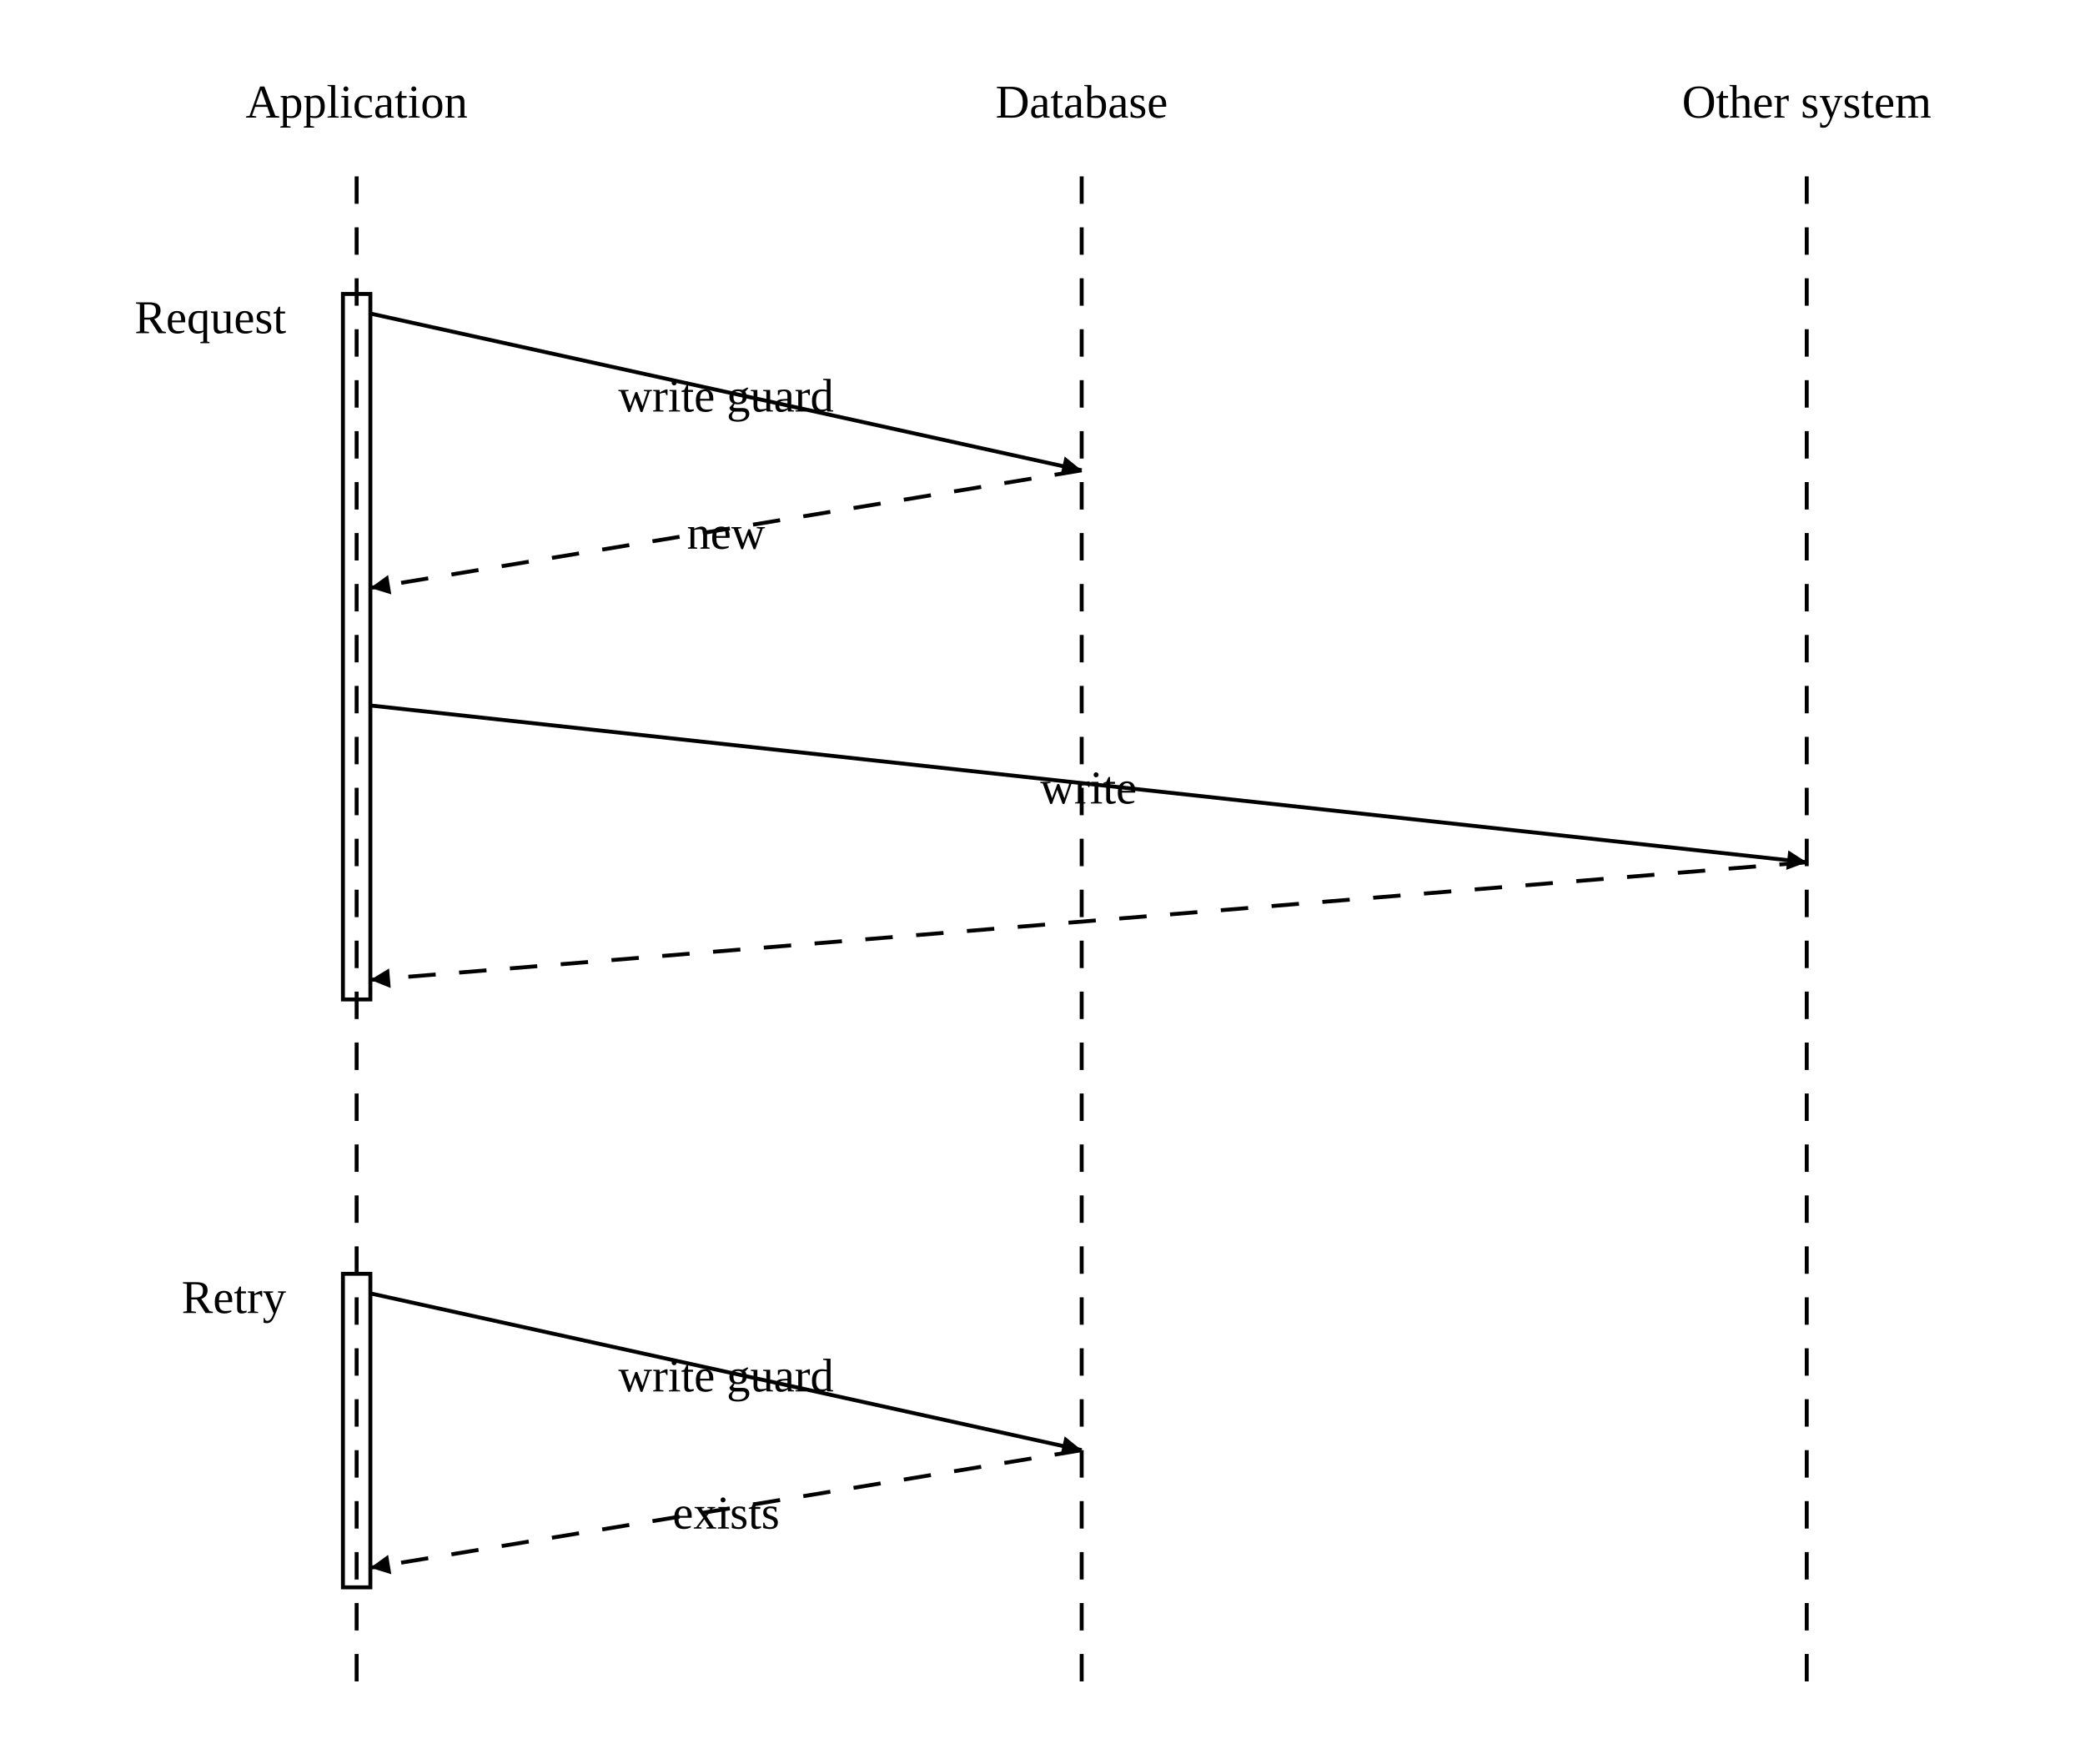
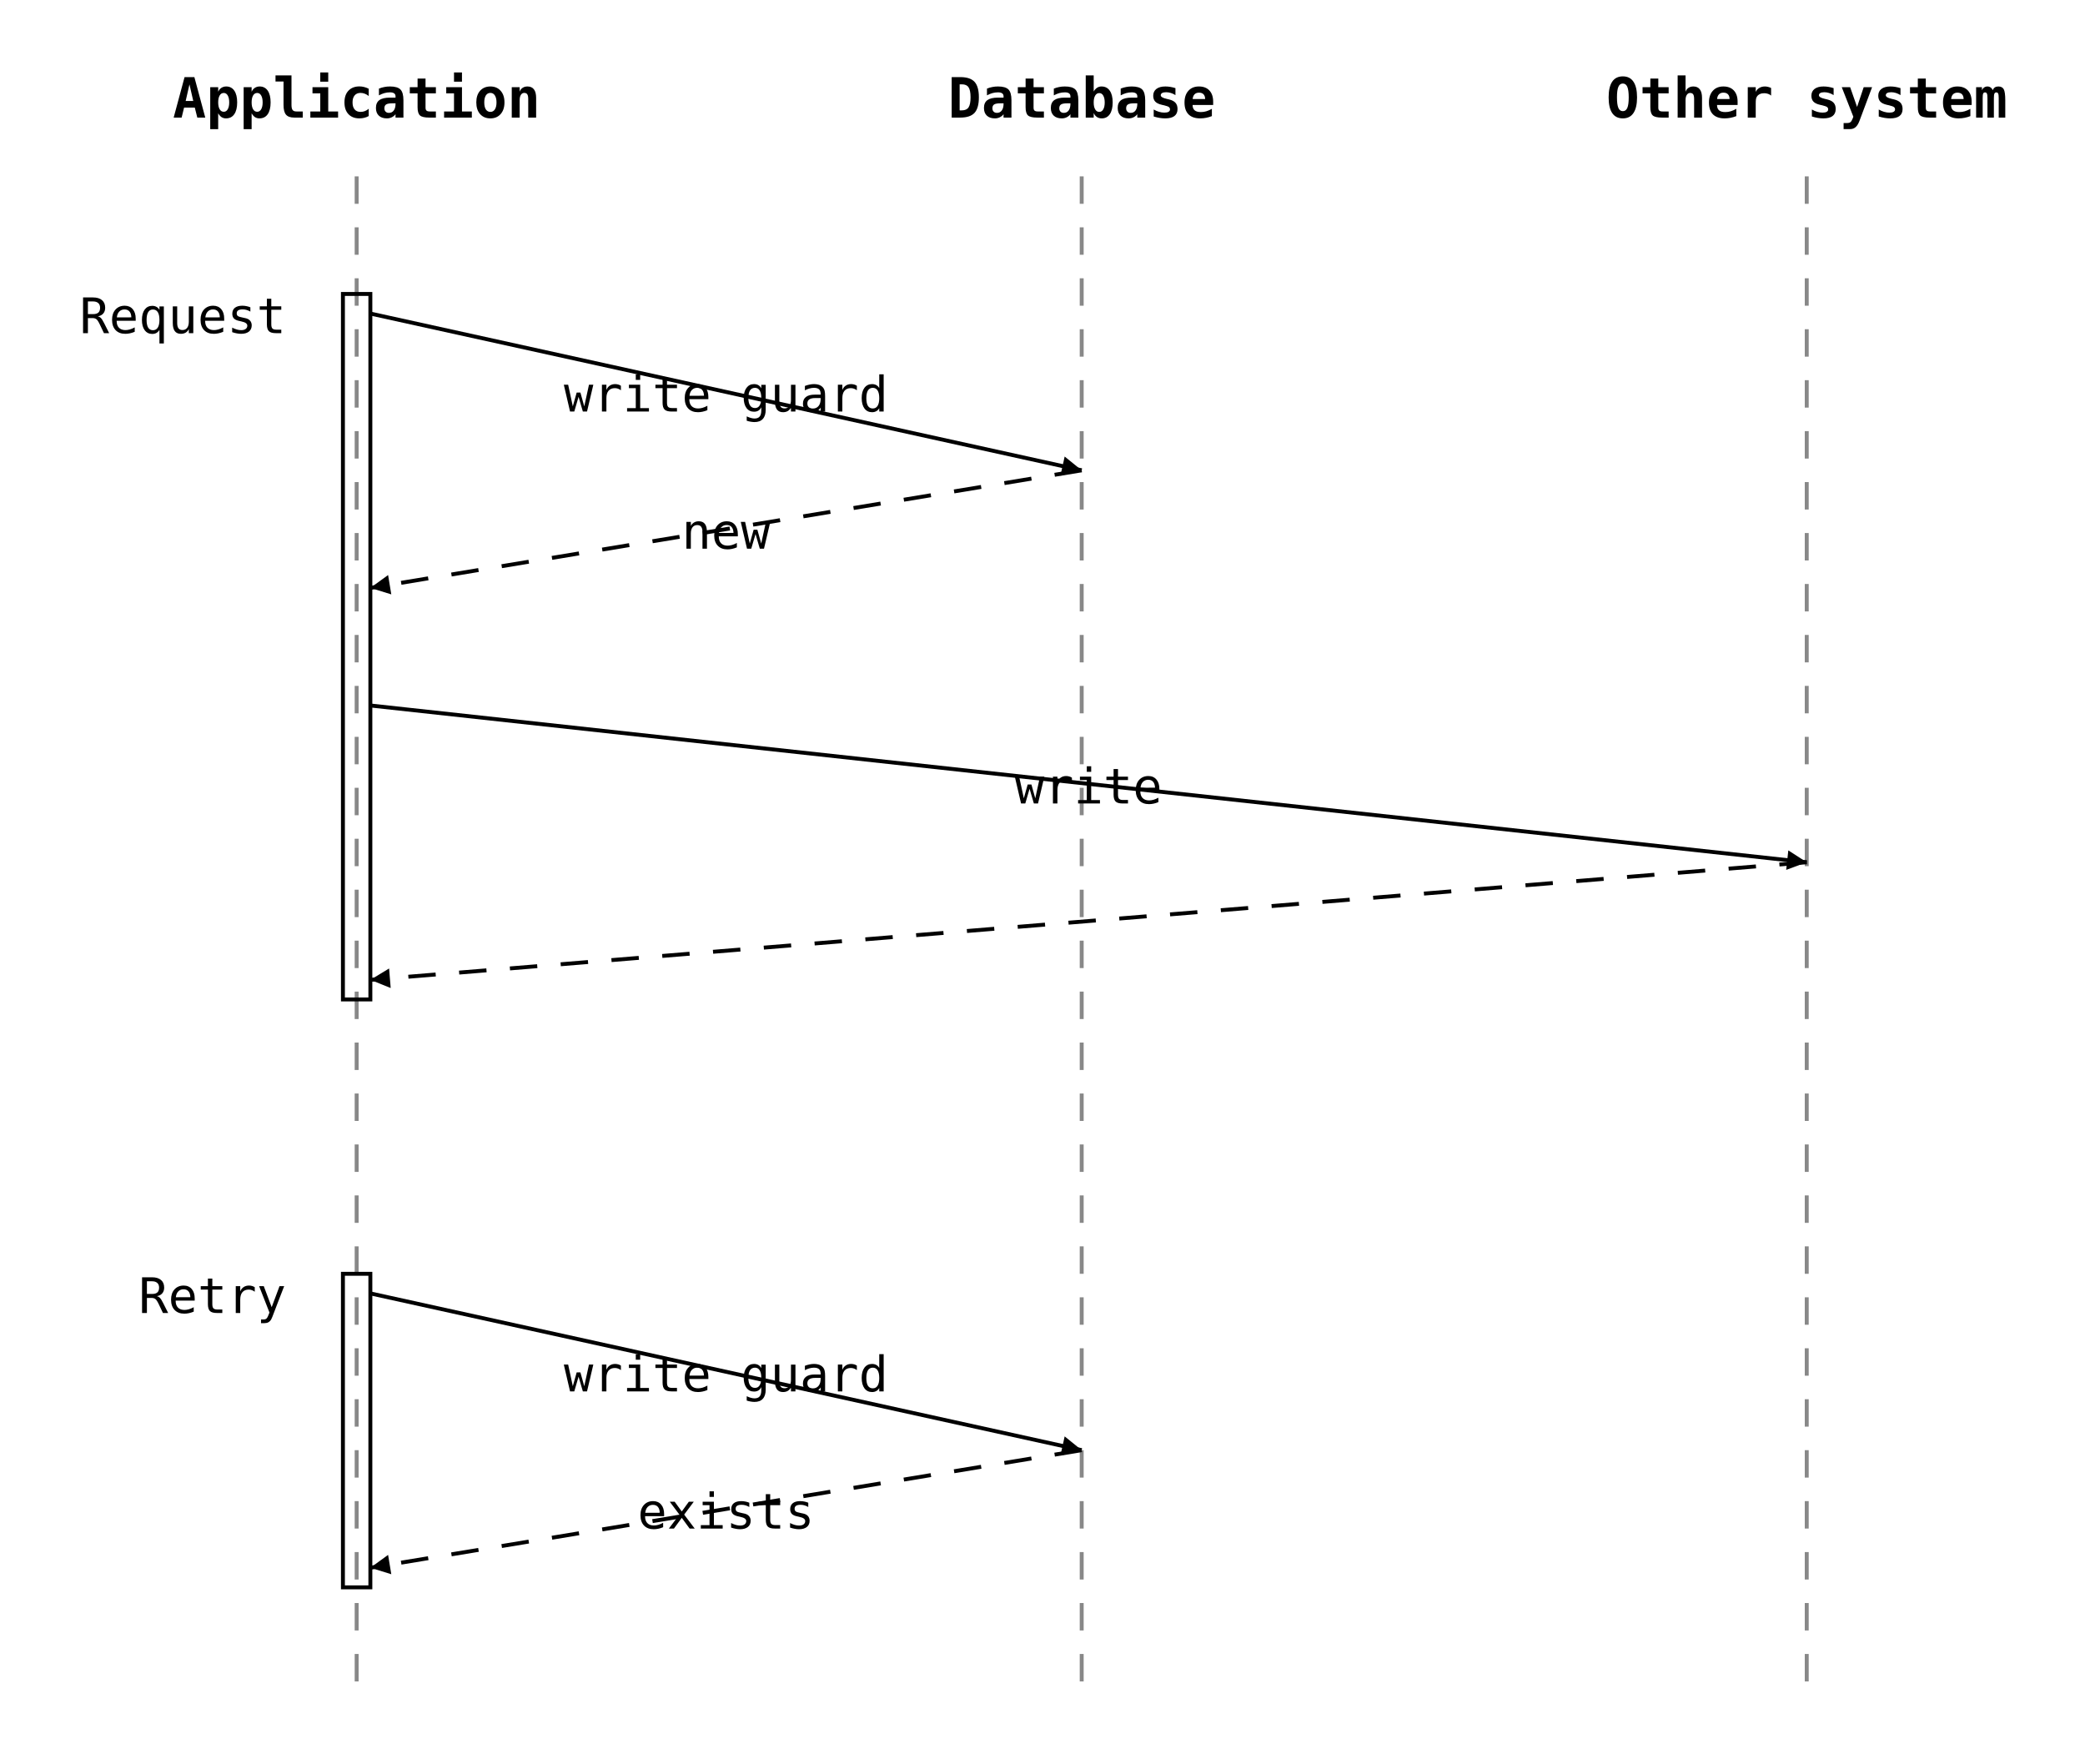
- <svg xmlns="http://www.w3.org/2000/svg" class="diagram" width="532" height="450" viewBox="0 0 532 450">
+ <svg xmlns="http://www.w3.org/2000/svg" class="diagram" width="532" height="450" viewBox="0 0 532 450" font-family="monospace" font-size="12.5">
  <defs>
    <marker id="write-guard-arrow" viewBox="0 0 10 10" refX="10" refY="5" markerWidth="5" markerHeight="5" orient="auto-start-reverse">
      <path class="d-arrowhead" d="M0,0 L10,5 L0,10 z" fill="currentColor" />
    </marker>
  </defs>
-   <text class="d-heading" x="91" y="30" text-anchor="middle" fill="currentColor">Application</text>
-   <text class="d-heading" x="276" y="30" text-anchor="middle" fill="currentColor">Database</text>
-   <text class="d-heading" x="461" y="30" text-anchor="middle" fill="currentColor">Other system</text>
-   <path class="d-line d-thin d-dashed d-muted" d="M91,45 V430 M276,45 V430 M461,45 V430" fill="none" stroke="currentColor" stroke-dasharray="7 6" />
-   <path class="d-line d-dotted d-muted" d="M20,290 H512" stroke-dasharray="0 7" stroke-linecap="round" />
+   <text class="d-heading" x="91" y="30" text-anchor="middle" fill="currentColor" font-size="14.17" font-weight="bold">Application</text>
+   <text class="d-heading" x="276" y="30" text-anchor="middle" fill="currentColor" font-size="14.17" font-weight="bold">Database</text>
+   <text class="d-heading" x="461" y="30" text-anchor="middle" fill="currentColor" font-size="14.17" font-weight="bold">Other system</text>
+   <path class="d-line d-thin d-dashed d-muted" d="M91,45 V430 M276,45 V430 M461,45 V430" fill="none" stroke="currentColor" stroke-dasharray="7 6" color="#888888" />
+   <path class="d-line d-dotted d-muted" d="M20,290 H512" stroke-dasharray="0 7" stroke-linecap="round" color="#888888" />
  <rect class="d-shape d-thin d-knockout" x="87.5" y="75" width="7" height="180" fill="none" stroke="currentColor" />
  <rect class="d-shape d-thin d-knockout" x="87.5" y="325" width="7" height="80" fill="none" stroke="currentColor" />
  <text x="73" y="85" text-anchor="end" fill="currentColor">Request</text>
  <path class="d-line" d="M94.5,80 L276,120" fill="none" stroke="currentColor" marker-end="url(#write-guard-arrow)" />
  <rect class="d-knockout" x="140" y="92" width="90.5" height="18" fill="none" />
  <text x="185.25" y="105" text-anchor="middle" fill="currentColor">write guard</text>
  <path class="d-line d-dashed" d="M276,120 L94.5,150" fill="none" stroke="currentColor" marker-end="url(#write-guard-arrow)" stroke-dasharray="7 6" />
  <rect class="d-knockout" x="170" y="127" width="30.5" height="18" fill="none" />
  <text x="185.25" y="140" text-anchor="middle" fill="currentColor">new</text>
  <path class="d-line" d="M94.5,180 L461,220" fill="none" stroke="currentColor" marker-end="url(#write-guard-arrow)" />
  <rect class="d-knockout" x="255" y="192" width="45.5" height="18" fill="none" />
  <text x="277.75" y="205" text-anchor="middle" fill="currentColor">write</text>
  <path class="d-line d-dashed" d="M461,220 L94.5,250" fill="none" stroke="currentColor" marker-end="url(#write-guard-arrow)" stroke-dasharray="7 6" />
  <text x="73" y="335" text-anchor="end" fill="currentColor">Retry</text>
  <path class="d-line" d="M94.5,330 L276,370" fill="none" stroke="currentColor" marker-end="url(#write-guard-arrow)" />
  <rect class="d-knockout" x="140" y="342" width="90.5" height="18" fill="none" />
  <text x="185.25" y="355" text-anchor="middle" fill="currentColor">write guard</text>
  <path class="d-line d-dashed" d="M276,370 L94.5,400" fill="none" stroke="currentColor" marker-end="url(#write-guard-arrow)" stroke-dasharray="7 6" />
  <rect class="d-knockout" x="158.75" y="377" width="53" height="18" fill="none" />
  <text x="185.25" y="390" text-anchor="middle" fill="currentColor">exists</text>
</svg>
